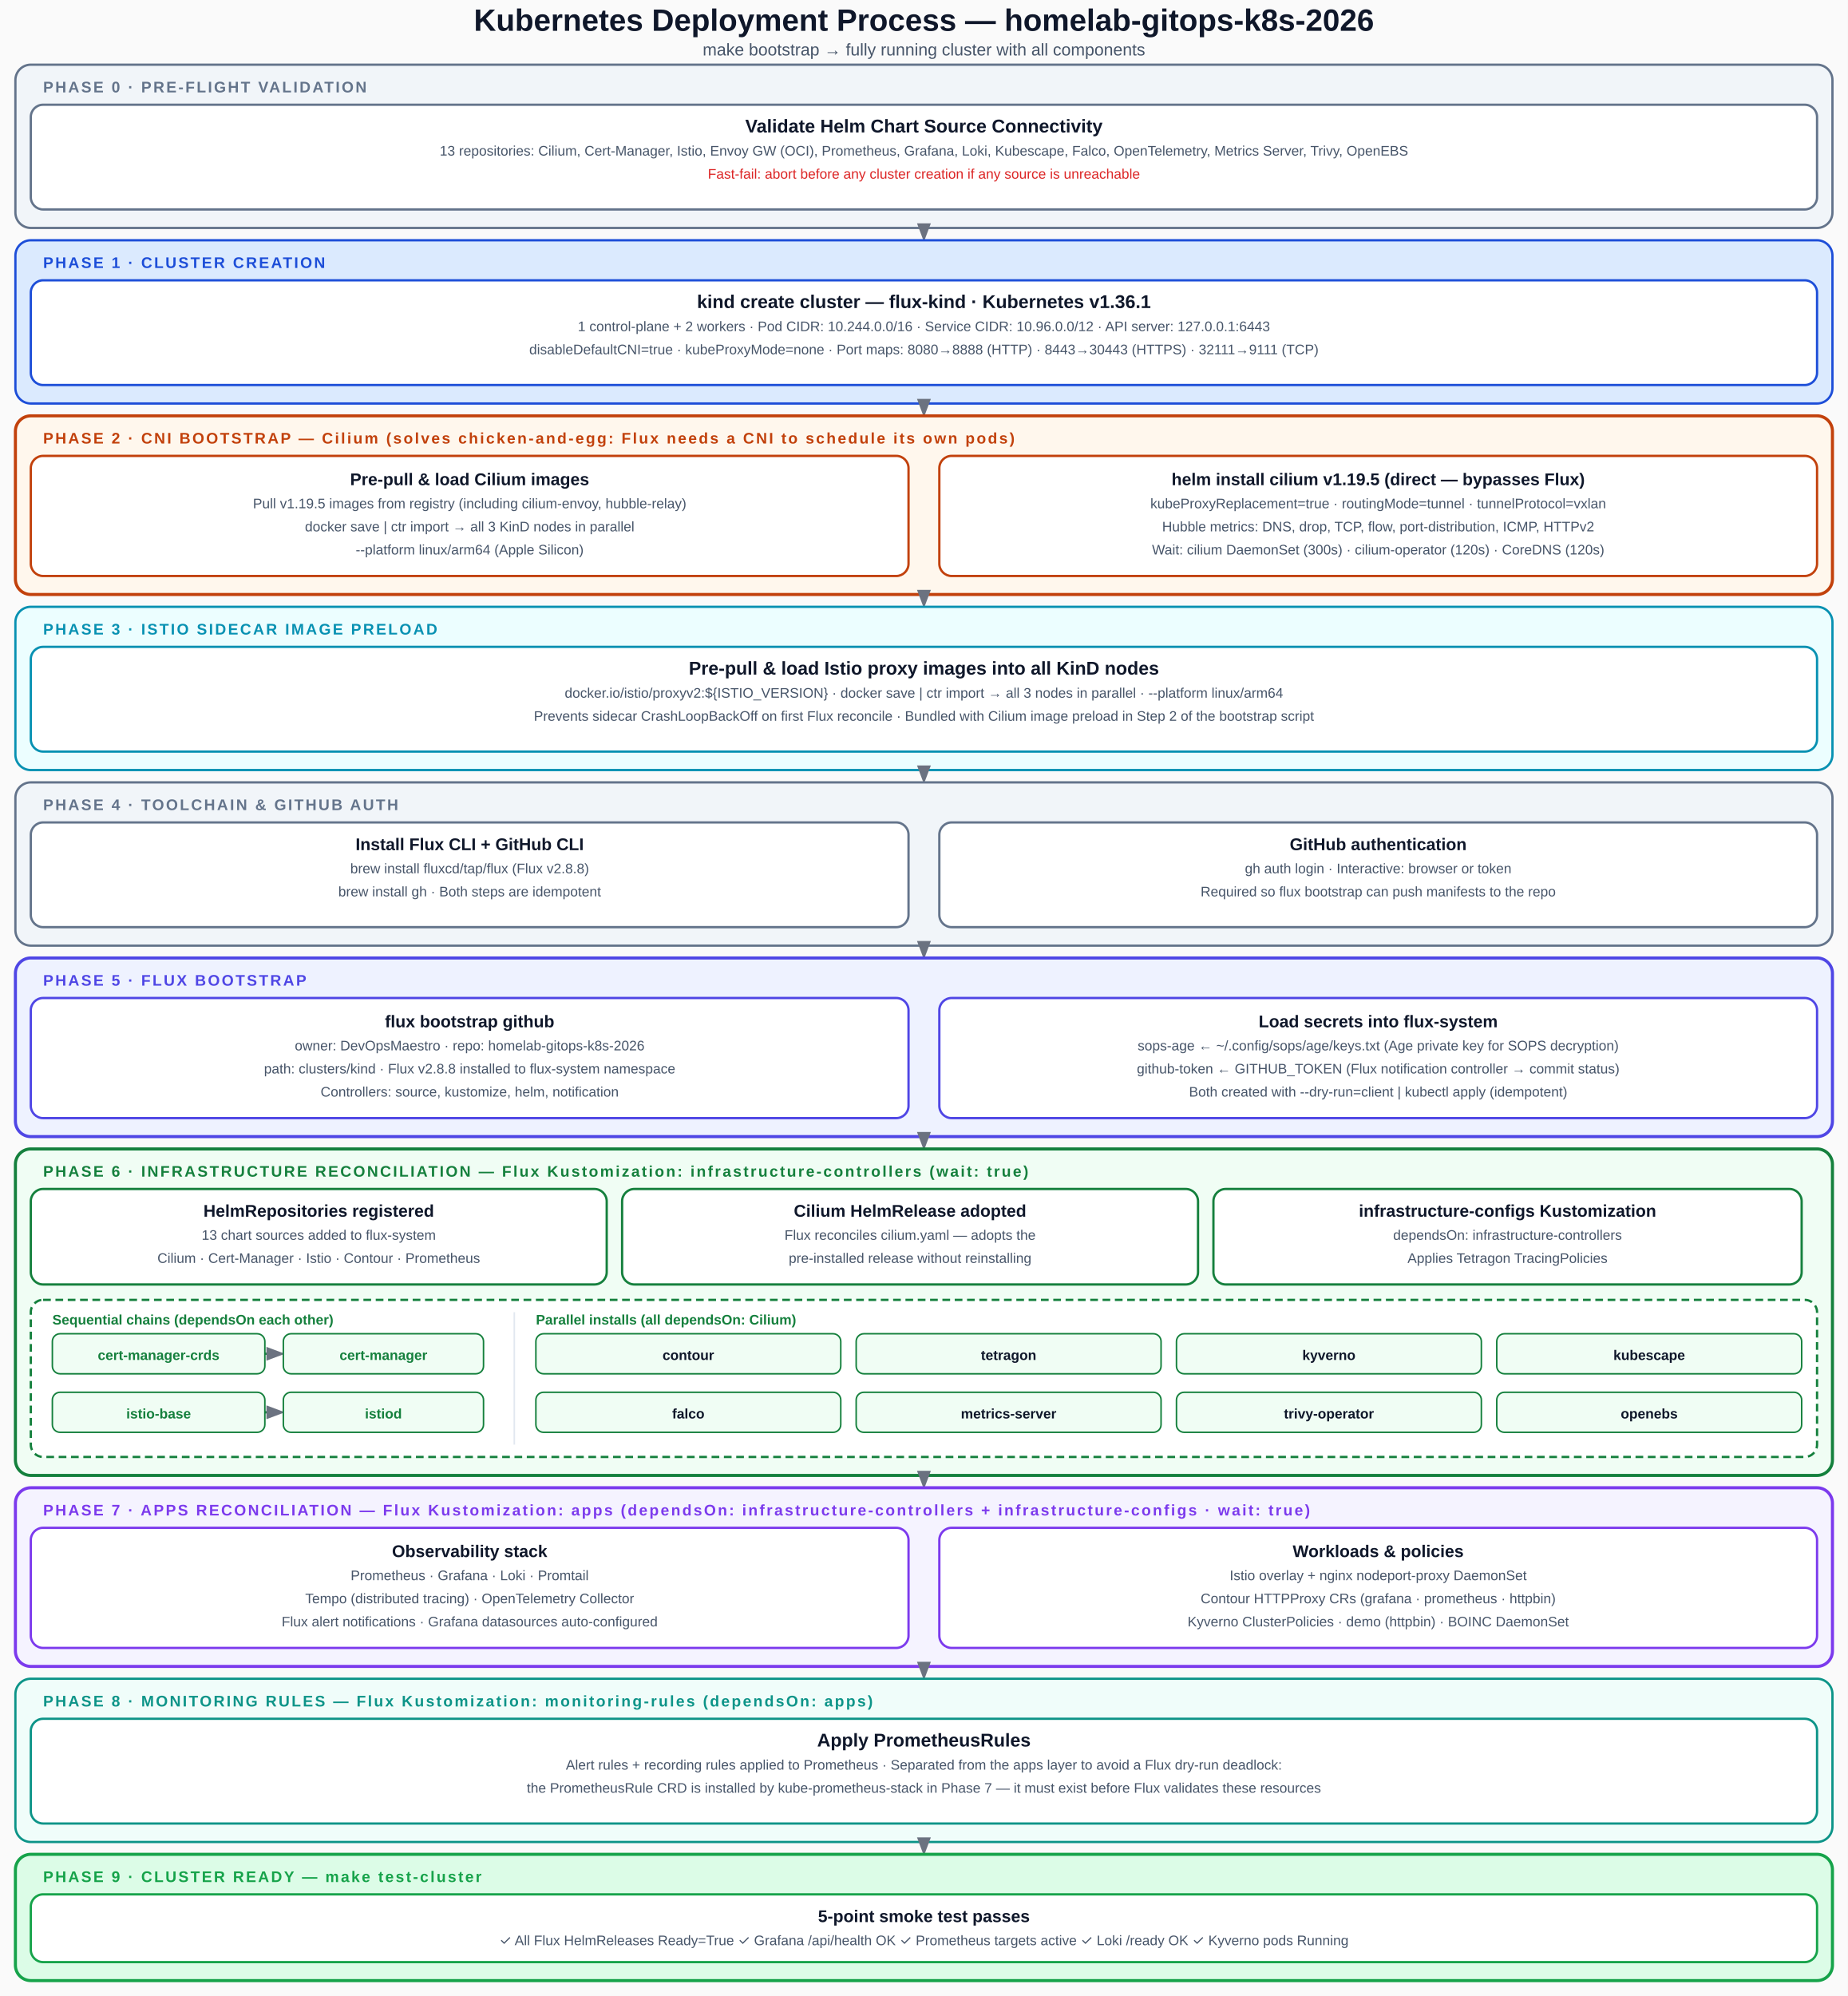
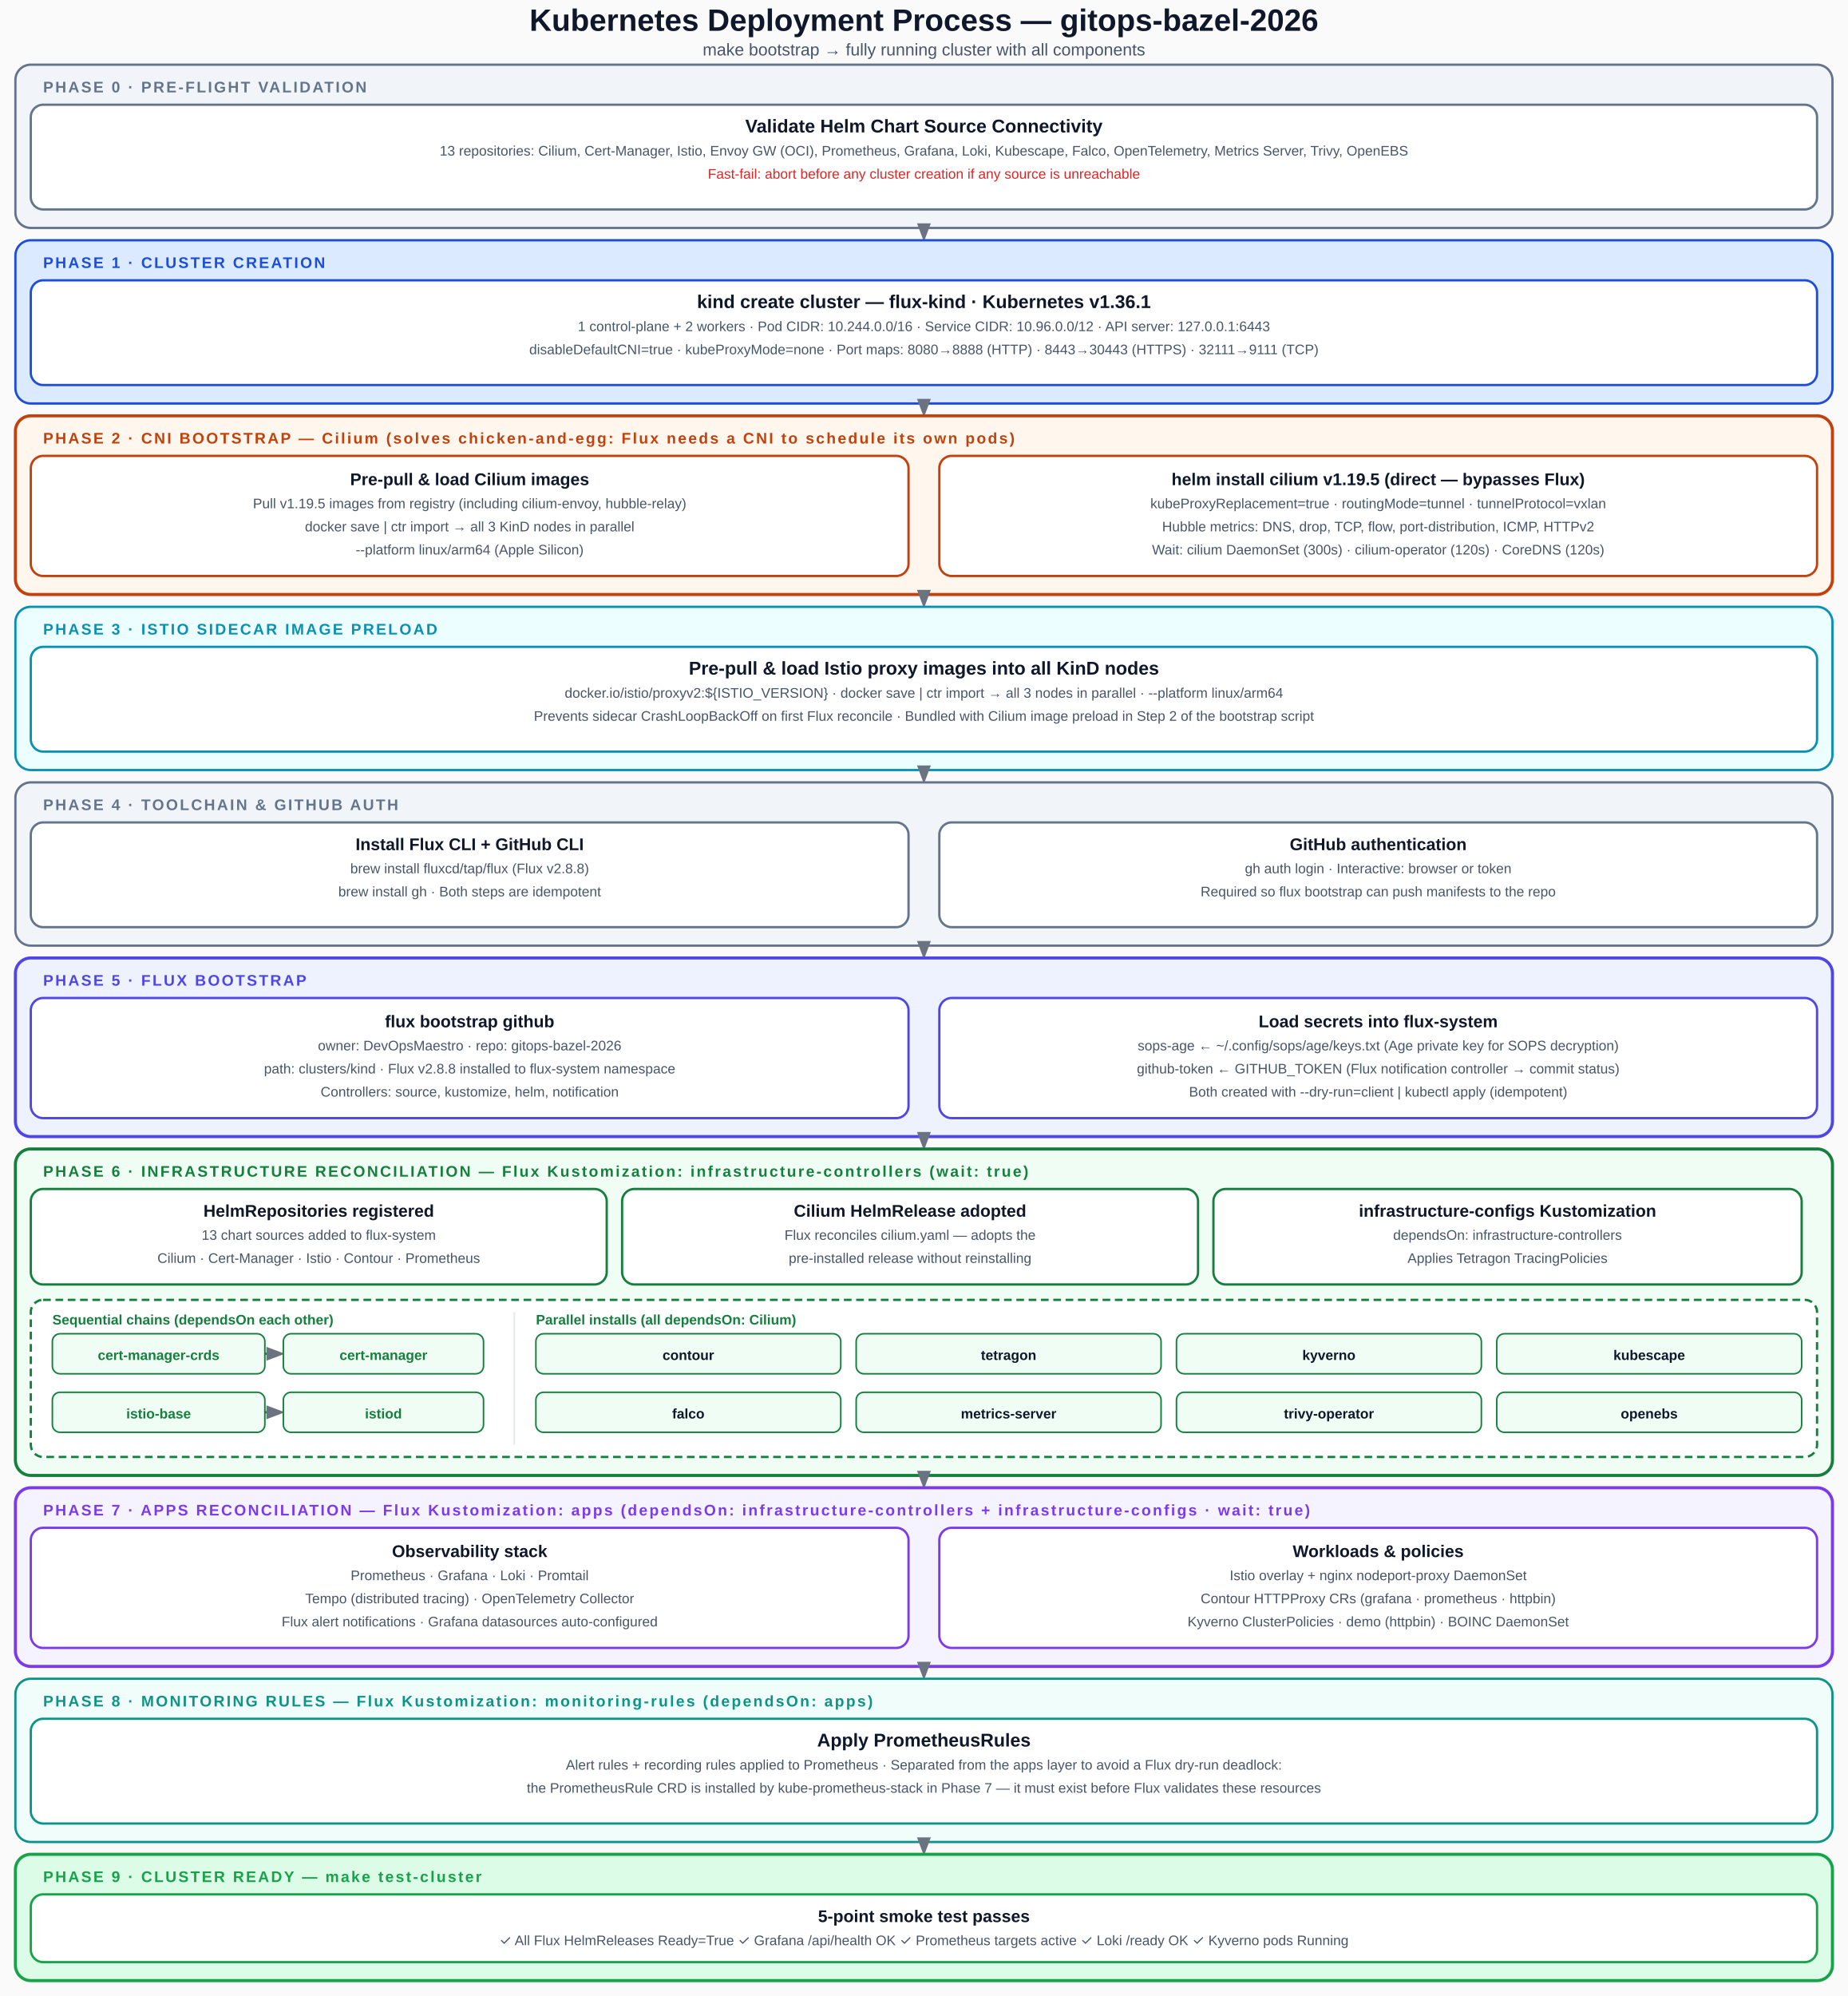
<svg xmlns="http://www.w3.org/2000/svg" viewBox="0 0 1200 1296" width="1200" height="1296" font-family="system-ui,-apple-system,Arial,sans-serif">
  <defs>
    <marker id="arr" markerWidth="8" markerHeight="8" refX="6" refY="3" orient="auto">
      <path d="M0,0 L0,6 L8,3 z" fill="#6B7280" />
    </marker>
    <marker id="arr-o" markerWidth="8" markerHeight="8" refX="6" refY="3" orient="auto">
      <path d="M0,0 L0,6 L8,3 z" fill="#C2410C" />
    </marker>
  </defs>
  <rect width="1200" height="1296" fill="#FAFAFA" />
-   <text x="600" y="20" text-anchor="middle" font-size="20" font-weight="700" fill="#0F172A">Kubernetes Deployment Process — homelab-gitops-k8s-2026</text>
+   <text x="600" y="20" text-anchor="middle" font-size="20" font-weight="700" fill="#0F172A">Kubernetes Deployment Process — gitops-bazel-2026</text>
  <text x="600" y="36" text-anchor="middle" font-size="11" fill="#475569">make bootstrap  →  fully running cluster with all components</text>
  <rect x="10" y="42" width="1180" height="106" rx="10" fill="#F1F5F9" stroke="#64748B" stroke-width="1.5" />
  <text x="28" y="60" font-size="10" font-weight="700" letter-spacing="1.2" fill="#64748B">PHASE 0 · PRE-FLIGHT VALIDATION</text>
  <rect x="20" y="68" width="1160" height="68" rx="8" fill="white" stroke="#64748B" stroke-width="1.5" />
  <text x="600" y="86" text-anchor="middle" font-size="12" font-weight="700" fill="#0F172A">Validate Helm Chart Source Connectivity</text>
  <text x="600" y="101" text-anchor="middle" font-size="9" fill="#475569">13 repositories: Cilium, Cert-Manager, Istio, Envoy GW (OCI), Prometheus, Grafana, Loki, Kubescape, Falco, OpenTelemetry, Metrics Server, Trivy, OpenEBS</text>
  <text x="600" y="116" text-anchor="middle" font-size="9" fill="#DC2626">Fast-fail: abort before any cluster creation if any source is unreachable</text>
  <line x1="600" y1="148" x2="600" y2="154" stroke="#94A3B8" stroke-width="1.5" marker-end="url(#arr)" />
  <rect x="10" y="156" width="1180" height="106" rx="10" fill="#DBEAFE" stroke="#1D4ED8" stroke-width="1.5" />
  <text x="28" y="174" font-size="10" font-weight="700" letter-spacing="1.2" fill="#1D4ED8">PHASE 1 · CLUSTER CREATION</text>
  <rect x="20" y="182" width="1160" height="68" rx="8" fill="white" stroke="#1D4ED8" stroke-width="1.5" />
  <text x="600" y="200" text-anchor="middle" font-size="12" font-weight="700" fill="#0F172A">kind create cluster  —  flux-kind  ·  Kubernetes v1.36.1</text>
  <text x="600" y="215" text-anchor="middle" font-size="9" fill="#475569">1 control-plane + 2 workers  ·  Pod CIDR: 10.244.0.0/16  ·  Service CIDR: 10.96.0.0/12  ·  API server: 127.0.0.1:6443</text>
  <text x="600" y="230" text-anchor="middle" font-size="9" fill="#475569">disableDefaultCNI=true  ·  kubeProxyMode=none  ·  Port maps: 8080→8888 (HTTP)  ·  8443→30443 (HTTPS)  ·  32111→9111 (TCP)</text>
  <line x1="600" y1="262" x2="600" y2="268" stroke="#94A3B8" stroke-width="1.5" marker-end="url(#arr)" />
  <rect x="10" y="270" width="1180" height="116" rx="10" fill="#FFF7ED" stroke="#C2410C" stroke-width="2" />
  <text x="28" y="288" font-size="10" font-weight="700" letter-spacing="1.2" fill="#C2410C">PHASE 2 · CNI BOOTSTRAP — Cilium  (solves chicken-and-egg: Flux needs a CNI to schedule its own pods)</text>
  <rect x="20" y="296" width="570" height="78" rx="8" fill="white" stroke="#C2410C" stroke-width="1.5" />
  <text x="305" y="315" text-anchor="middle" font-size="11" font-weight="700" fill="#0F172A">Pre-pull &amp; load Cilium images</text>
  <text x="305" y="330" text-anchor="middle" font-size="9" fill="#475569">Pull v1.19.5 images from registry (including cilium-envoy, hubble-relay)</text>
  <text x="305" y="345" text-anchor="middle" font-size="9" fill="#475569">docker save | ctr import → all 3 KinD nodes in parallel</text>
  <text x="305" y="360" text-anchor="middle" font-size="9" fill="#475569">--platform linux/arm64 (Apple Silicon)</text>
  <rect x="610" y="296" width="570" height="78" rx="8" fill="white" stroke="#C2410C" stroke-width="1.5" />
  <text x="895" y="315" text-anchor="middle" font-size="11" font-weight="700" fill="#0F172A">helm install cilium v1.19.5  (direct — bypasses Flux)</text>
  <text x="895" y="330" text-anchor="middle" font-size="9" fill="#475569">kubeProxyReplacement=true  ·  routingMode=tunnel  ·  tunnelProtocol=vxlan</text>
  <text x="895" y="345" text-anchor="middle" font-size="9" fill="#475569">Hubble metrics: DNS, drop, TCP, flow, port-distribution, ICMP, HTTPv2</text>
  <text x="895" y="360" text-anchor="middle" font-size="9" fill="#475569">Wait: cilium DaemonSet (300s)  ·  cilium-operator (120s)  ·  CoreDNS (120s)</text>
  <line x1="600" y1="386" x2="600" y2="392" stroke="#94A3B8" stroke-width="1.5" marker-end="url(#arr)" />
  <rect x="10" y="394" width="1180" height="106" rx="10" fill="#ECFEFF" stroke="#0891B2" stroke-width="1.5" />
  <text x="28" y="412" font-size="10" font-weight="700" letter-spacing="1.2" fill="#0891B2">PHASE 3 · ISTIO SIDECAR IMAGE PRELOAD</text>
  <rect x="20" y="420" width="1160" height="68" rx="8" fill="white" stroke="#0891B2" stroke-width="1.5" />
  <text x="600" y="438" text-anchor="middle" font-size="12" font-weight="700" fill="#0F172A">Pre-pull &amp; load Istio proxy images into all KinD nodes</text>
  <text x="600" y="453" text-anchor="middle" font-size="9" fill="#475569">docker.io/istio/proxyv2:${ISTIO_VERSION}  ·  docker save | ctr import → all 3 nodes in parallel  ·  --platform linux/arm64</text>
  <text x="600" y="468" text-anchor="middle" font-size="9" fill="#475569">Prevents sidecar CrashLoopBackOff on first Flux reconcile  ·  Bundled with Cilium image preload in Step 2 of the bootstrap script</text>
  <line x1="600" y1="500" x2="600" y2="506" stroke="#94A3B8" stroke-width="1.5" marker-end="url(#arr)" />
  <rect x="10" y="508" width="1180" height="106" rx="10" fill="#F1F5F9" stroke="#64748B" stroke-width="1.5" />
  <text x="28" y="526" font-size="10" font-weight="700" letter-spacing="1.2" fill="#64748B">PHASE 4 · TOOLCHAIN &amp; GITHUB AUTH</text>
  <rect x="20" y="534" width="570" height="68" rx="8" fill="white" stroke="#64748B" stroke-width="1.5" />
  <text x="305" y="552" text-anchor="middle" font-size="11" font-weight="700" fill="#0F172A">Install Flux CLI + GitHub CLI</text>
  <text x="305" y="567" text-anchor="middle" font-size="9" fill="#475569">brew install fluxcd/tap/flux  (Flux v2.8.8)</text>
  <text x="305" y="582" text-anchor="middle" font-size="9" fill="#475569">brew install gh  ·  Both steps are idempotent</text>
  <rect x="610" y="534" width="570" height="68" rx="8" fill="white" stroke="#64748B" stroke-width="1.5" />
  <text x="895" y="552" text-anchor="middle" font-size="11" font-weight="700" fill="#0F172A">GitHub authentication</text>
  <text x="895" y="567" text-anchor="middle" font-size="9" fill="#475569">gh auth login  ·  Interactive: browser or token</text>
  <text x="895" y="582" text-anchor="middle" font-size="9" fill="#475569">Required so flux bootstrap can push manifests to the repo</text>
  <line x1="600" y1="614" x2="600" y2="620" stroke="#94A3B8" stroke-width="1.5" marker-end="url(#arr)" />
  <rect x="10" y="622" width="1180" height="116" rx="10" fill="#EEF2FF" stroke="#4F46E5" stroke-width="2" />
  <text x="28" y="640" font-size="10" font-weight="700" letter-spacing="1.2" fill="#4F46E5">PHASE 5 · FLUX BOOTSTRAP</text>
  <rect x="20" y="648" width="570" height="78" rx="8" fill="white" stroke="#4F46E5" stroke-width="1.5" />
  <text x="305" y="667" text-anchor="middle" font-size="11" font-weight="700" fill="#0F172A">flux bootstrap github</text>
-   <text x="305" y="682" text-anchor="middle" font-size="9" fill="#475569">owner: DevOpsMaestro  ·  repo: homelab-gitops-k8s-2026</text>
+   <text x="305" y="682" text-anchor="middle" font-size="9" fill="#475569">owner: DevOpsMaestro  ·  repo: gitops-bazel-2026</text>
  <text x="305" y="697" text-anchor="middle" font-size="9" fill="#475569">path: clusters/kind  ·  Flux v2.8.8 installed to flux-system namespace</text>
  <text x="305" y="712" text-anchor="middle" font-size="9" fill="#475569">Controllers: source, kustomize, helm, notification</text>
  <rect x="610" y="648" width="570" height="78" rx="8" fill="white" stroke="#4F46E5" stroke-width="1.5" />
  <text x="895" y="667" text-anchor="middle" font-size="11" font-weight="700" fill="#0F172A">Load secrets into flux-system</text>
  <text x="895" y="682" text-anchor="middle" font-size="9" fill="#475569">sops-age  ←  ~/.config/sops/age/keys.txt  (Age private key for SOPS decryption)</text>
  <text x="895" y="697" text-anchor="middle" font-size="9" fill="#475569">github-token  ←  GITHUB_TOKEN  (Flux notification controller → commit status)</text>
  <text x="895" y="712" text-anchor="middle" font-size="9" fill="#475569">Both created with --dry-run=client | kubectl apply  (idempotent)</text>
  <line x1="600" y1="738" x2="600" y2="744" stroke="#94A3B8" stroke-width="1.5" marker-end="url(#arr)" />
  <rect x="10" y="746" width="1180" height="212" rx="10" fill="#F0FDF4" stroke="#15803D" stroke-width="2" />
  <text x="28" y="764" font-size="10" font-weight="700" letter-spacing="1.2" fill="#15803D">PHASE 6 · INFRASTRUCTURE RECONCILIATION — Flux Kustomization: infrastructure-controllers  (wait: true)</text>
  <rect x="20" y="772" width="374" height="62" rx="8" fill="white" stroke="#15803D" stroke-width="1.5" />
  <text x="207" y="790" text-anchor="middle" font-size="11" font-weight="700" fill="#0F172A">HelmRepositories registered</text>
  <text x="207" y="805" text-anchor="middle" font-size="9" fill="#475569">13 chart sources added to flux-system</text>
  <text x="207" y="820" text-anchor="middle" font-size="9" fill="#475569">Cilium · Cert-Manager · Istio · Contour · Prometheus</text>
  <rect x="404" y="772" width="374" height="62" rx="8" fill="white" stroke="#15803D" stroke-width="1.5" />
  <text x="591" y="790" text-anchor="middle" font-size="11" font-weight="700" fill="#0F172A">Cilium HelmRelease adopted</text>
  <text x="591" y="805" text-anchor="middle" font-size="9" fill="#475569">Flux reconciles cilium.yaml — adopts the</text>
  <text x="591" y="820" text-anchor="middle" font-size="9" fill="#475569">pre-installed release without reinstalling</text>
  <rect x="788" y="772" width="382" height="62" rx="8" fill="white" stroke="#15803D" stroke-width="1.5" />
  <text x="979" y="790" text-anchor="middle" font-size="11" font-weight="700" fill="#0F172A">infrastructure-configs Kustomization</text>
  <text x="979" y="805" text-anchor="middle" font-size="9" fill="#475569">dependsOn: infrastructure-controllers</text>
  <text x="979" y="820" text-anchor="middle" font-size="9" fill="#475569">Applies Tetragon TracingPolicies</text>
  <rect x="20" y="844" width="1160" height="102" rx="8" fill="white" stroke="#15803D" stroke-width="1.5" stroke-dasharray="5,3" />
  <text x="34" y="860" font-size="9" font-weight="700" fill="#15803D">Sequential chains  (dependsOn each other)</text>
  <rect x="34" y="866" width="138" height="26" rx="5" fill="#F0FDF4" stroke="#15803D" stroke-width="1" />
  <text x="103" y="883" text-anchor="middle" font-size="9" font-weight="700" fill="#15803D">cert-manager-crds</text>
  <line x1="172" y1="879" x2="182" y2="879" stroke="#15803D" stroke-width="1.5" marker-end="url(#arr)" />
  <rect x="184" y="866" width="130" height="26" rx="5" fill="#F0FDF4" stroke="#15803D" stroke-width="1" />
  <text x="249" y="883" text-anchor="middle" font-size="9" font-weight="700" fill="#15803D">cert-manager</text>
  <rect x="34" y="904" width="138" height="26" rx="5" fill="#F0FDF4" stroke="#15803D" stroke-width="1" />
  <text x="103" y="921" text-anchor="middle" font-size="9" font-weight="700" fill="#15803D">istio-base</text>
  <line x1="172" y1="917" x2="182" y2="917" stroke="#15803D" stroke-width="1.5" marker-end="url(#arr)" />
  <rect x="184" y="904" width="130" height="26" rx="5" fill="#F0FDF4" stroke="#15803D" stroke-width="1" />
  <text x="249" y="921" text-anchor="middle" font-size="9" font-weight="700" fill="#15803D">istiod</text>
  <line x1="334" y1="852" x2="334" y2="938" stroke="#E2E8F0" stroke-width="1" />
  <text x="348" y="860" font-size="9" font-weight="700" fill="#15803D">Parallel installs  (all dependsOn: Cilium)</text>
  <rect x="348" y="866" width="198" height="26" rx="5" fill="#F0FDF4" stroke="#15803D" stroke-width="1" />
  <text x="447" y="883" text-anchor="middle" font-size="9" font-weight="700" fill="#0F172A">contour</text>
  <rect x="556" y="866" width="198" height="26" rx="5" fill="#F0FDF4" stroke="#15803D" stroke-width="1" />
  <text x="655" y="883" text-anchor="middle" font-size="9" font-weight="700" fill="#0F172A">tetragon</text>
  <rect x="764" y="866" width="198" height="26" rx="5" fill="#F0FDF4" stroke="#15803D" stroke-width="1" />
  <text x="863" y="883" text-anchor="middle" font-size="9" font-weight="700" fill="#0F172A">kyverno</text>
  <rect x="972" y="866" width="198" height="26" rx="5" fill="#F0FDF4" stroke="#15803D" stroke-width="1" />
  <text x="1071" y="883" text-anchor="middle" font-size="9" font-weight="700" fill="#0F172A">kubescape</text>
  <rect x="348" y="904" width="198" height="26" rx="5" fill="#F0FDF4" stroke="#15803D" stroke-width="1" />
  <text x="447" y="921" text-anchor="middle" font-size="9" font-weight="700" fill="#0F172A">falco</text>
  <rect x="556" y="904" width="198" height="26" rx="5" fill="#F0FDF4" stroke="#15803D" stroke-width="1" />
  <text x="655" y="921" text-anchor="middle" font-size="9" font-weight="700" fill="#0F172A">metrics-server</text>
  <rect x="764" y="904" width="198" height="26" rx="5" fill="#F0FDF4" stroke="#15803D" stroke-width="1" />
  <text x="863" y="921" text-anchor="middle" font-size="9" font-weight="700" fill="#0F172A">trivy-operator</text>
  <rect x="972" y="904" width="198" height="26" rx="5" fill="#F0FDF4" stroke="#15803D" stroke-width="1" />
  <text x="1071" y="921" text-anchor="middle" font-size="9" font-weight="700" fill="#0F172A">openebs</text>
  <line x1="600" y1="958" x2="600" y2="964" stroke="#94A3B8" stroke-width="1.5" marker-end="url(#arr)" />
  <rect x="10" y="966" width="1180" height="116" rx="10" fill="#F5F3FF" stroke="#7C3AED" stroke-width="2" />
  <text x="28" y="984" font-size="10" font-weight="700" letter-spacing="1.2" fill="#7C3AED">PHASE 7 · APPS RECONCILIATION — Flux Kustomization: apps  (dependsOn: infrastructure-controllers + infrastructure-configs · wait: true)</text>
  <rect x="20" y="992" width="570" height="78" rx="8" fill="white" stroke="#7C3AED" stroke-width="1.5" />
  <text x="305" y="1011" text-anchor="middle" font-size="11" font-weight="700" fill="#0F172A">Observability stack</text>
  <text x="305" y="1026" text-anchor="middle" font-size="9" fill="#475569">Prometheus  ·  Grafana  ·  Loki  ·  Promtail</text>
  <text x="305" y="1041" text-anchor="middle" font-size="9" fill="#475569">Tempo (distributed tracing)  ·  OpenTelemetry Collector</text>
  <text x="305" y="1056" text-anchor="middle" font-size="9" fill="#475569">Flux alert notifications  ·  Grafana datasources auto-configured</text>
  <rect x="610" y="992" width="570" height="78" rx="8" fill="white" stroke="#7C3AED" stroke-width="1.5" />
  <text x="895" y="1011" text-anchor="middle" font-size="11" font-weight="700" fill="#0F172A">Workloads &amp; policies</text>
  <text x="895" y="1026" text-anchor="middle" font-size="9" fill="#475569">Istio overlay + nginx nodeport-proxy DaemonSet</text>
  <text x="895" y="1041" text-anchor="middle" font-size="9" fill="#475569">Contour HTTPProxy CRs  (grafana · prometheus · httpbin)</text>
  <text x="895" y="1056" text-anchor="middle" font-size="9" fill="#475569">Kyverno ClusterPolicies  ·  demo (httpbin)  ·  BOINC DaemonSet</text>
  <line x1="600" y1="1082" x2="600" y2="1088" stroke="#94A3B8" stroke-width="1.5" marker-end="url(#arr)" />
  <rect x="10" y="1090" width="1180" height="106" rx="10" fill="#F0FDFA" stroke="#0D9488" stroke-width="1.5" />
  <text x="28" y="1108" font-size="10" font-weight="700" letter-spacing="1.2" fill="#0D9488">PHASE 8 · MONITORING RULES — Flux Kustomization: monitoring-rules  (dependsOn: apps)</text>
  <rect x="20" y="1116" width="1160" height="68" rx="8" fill="white" stroke="#0D9488" stroke-width="1.5" />
  <text x="600" y="1134" text-anchor="middle" font-size="12" font-weight="700" fill="#0F172A">Apply PrometheusRules</text>
  <text x="600" y="1149" text-anchor="middle" font-size="9" fill="#475569">Alert rules + recording rules applied to Prometheus  ·  Separated from the apps layer to avoid a Flux dry-run deadlock:</text>
  <text x="600" y="1164" text-anchor="middle" font-size="9" fill="#475569">the PrometheusRule CRD is installed by kube-prometheus-stack in Phase 7 — it must exist before Flux validates these resources</text>
  <line x1="600" y1="1196" x2="600" y2="1202" stroke="#94A3B8" stroke-width="1.5" marker-end="url(#arr)" />
  <rect x="10" y="1204" width="1180" height="82" rx="10" fill="#DCFCE7" stroke="#16A34A" stroke-width="2" />
  <text x="28" y="1222" font-size="10" font-weight="700" letter-spacing="1.2" fill="#16A34A">PHASE 9 · CLUSTER READY — make test-cluster</text>
  <rect x="20" y="1230" width="1160" height="44" rx="8" fill="white" stroke="#16A34A" stroke-width="1.5" />
  <text x="600" y="1248" text-anchor="middle" font-size="11" font-weight="700" fill="#0F172A">5-point smoke test passes</text>
  <text x="600" y="1263" text-anchor="middle" font-size="9" fill="#475569">✓ All Flux HelmReleases Ready=True     ✓ Grafana /api/health OK     ✓ Prometheus targets active     ✓ Loki /ready OK     ✓ Kyverno pods Running</text>
  <line x1="10" y1="1298" x2="1190" y2="1298" stroke="#E2E8F0" stroke-width="1" />
  <rect x="10" y="1306" width="12" height="12" rx="2" fill="#F1F5F9" stroke="#64748B" stroke-width="1.5" />
  <text x="28" y="1316" font-size="9" fill="#475569">Developer / host action</text>
  <rect x="165" y="1306" width="12" height="12" rx="2" fill="#DBEAFE" stroke="#1D4ED8" stroke-width="1.5" />
  <text x="183" y="1316" font-size="9" fill="#475569">Kubernetes cluster</text>
  <rect x="300" y="1306" width="12" height="12" rx="2" fill="#FFF7ED" stroke="#C2410C" stroke-width="2" />
  <text x="318" y="1316" font-size="9" fill="#475569">CNI bootstrap (pre-Flux)</text>
  <rect x="450" y="1306" width="12" height="12" rx="2" fill="#ECFEFF" stroke="#0891B2" stroke-width="1.5" />
  <text x="468" y="1316" font-size="9" fill="#475569">Networking CRDs</text>
  <rect x="570" y="1306" width="12" height="12" rx="2" fill="#EEF2FF" stroke="#4F46E5" stroke-width="2" />
  <text x="588" y="1316" font-size="9" fill="#475569">Flux GitOps</text>
  <rect x="670" y="1306" width="12" height="12" rx="2" fill="#F0FDF4" stroke="#15803D" stroke-width="2" />
  <text x="688" y="1316" font-size="9" fill="#475569">Infrastructure HelmReleases</text>
  <rect x="840" y="1306" width="12" height="12" rx="2" fill="#F5F3FF" stroke="#7C3AED" stroke-width="2" />
  <text x="858" y="1316" font-size="9" fill="#475569">Application workloads</text>
  <rect x="985" y="1306" width="12" height="12" rx="2" fill="#DCFCE7" stroke="#16A34A" stroke-width="2" />
  <text x="1003" y="1316" font-size="9" fill="#475569">Cluster ready</text>
</svg>
